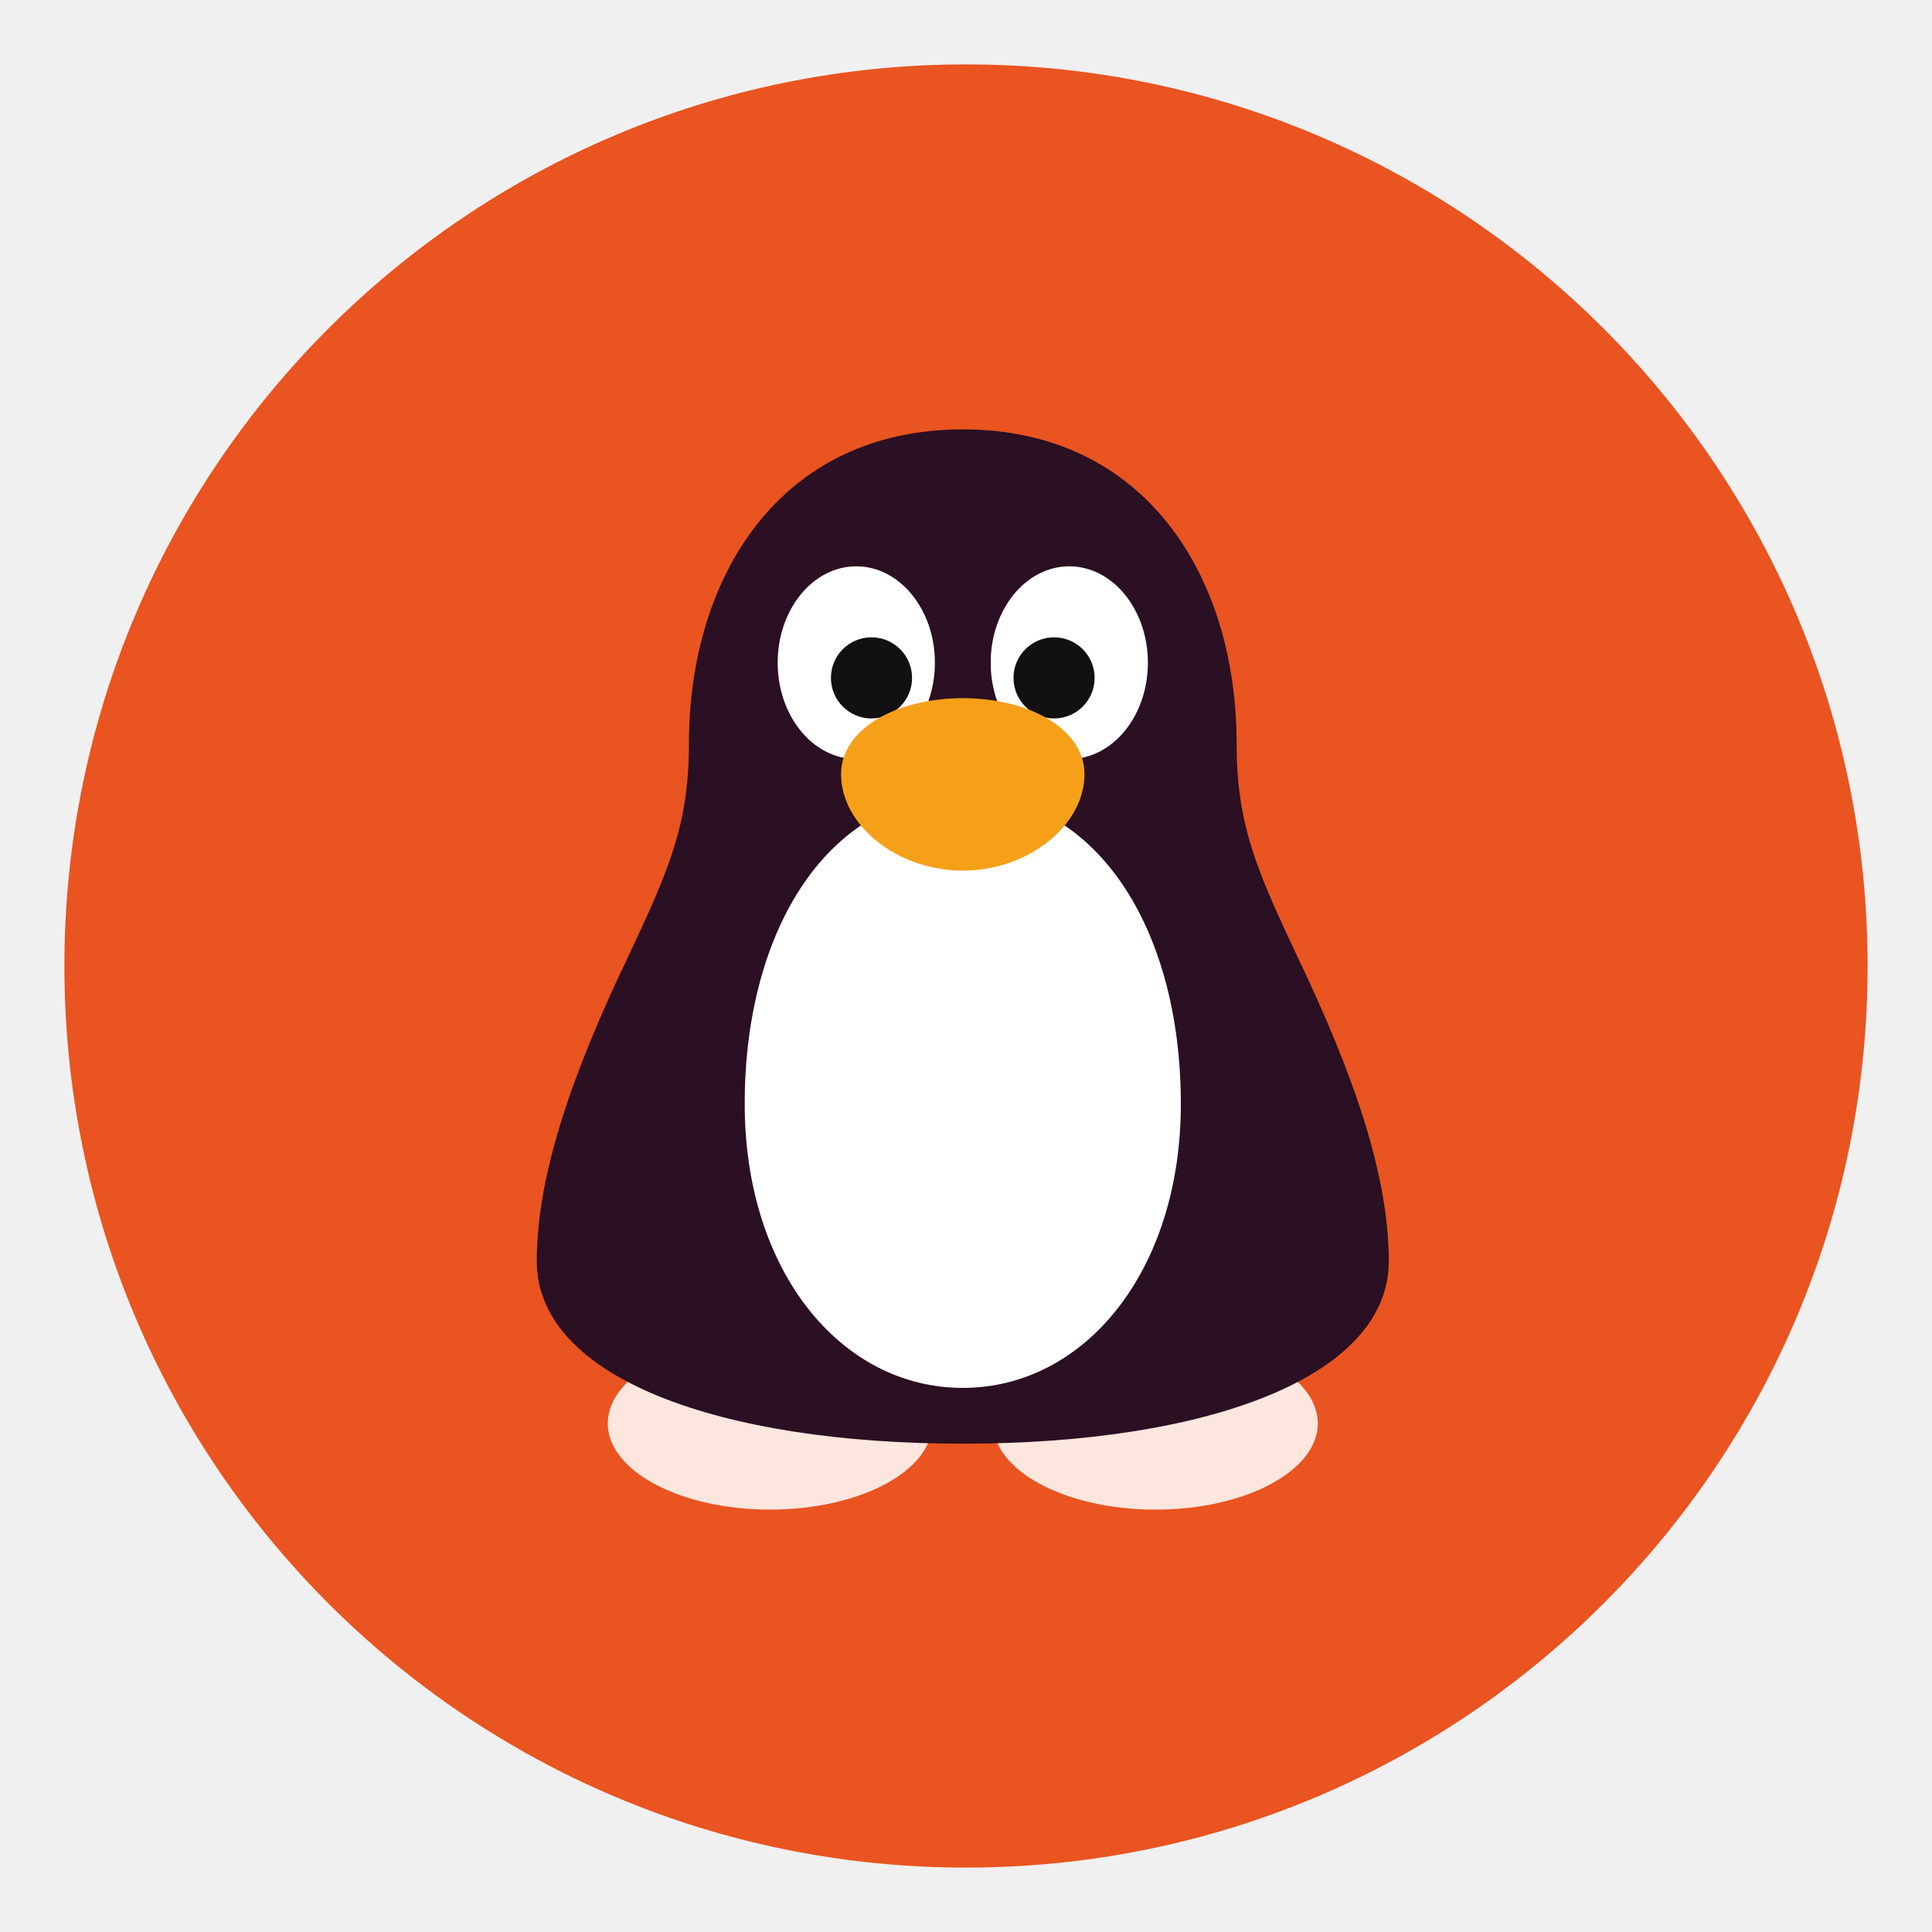
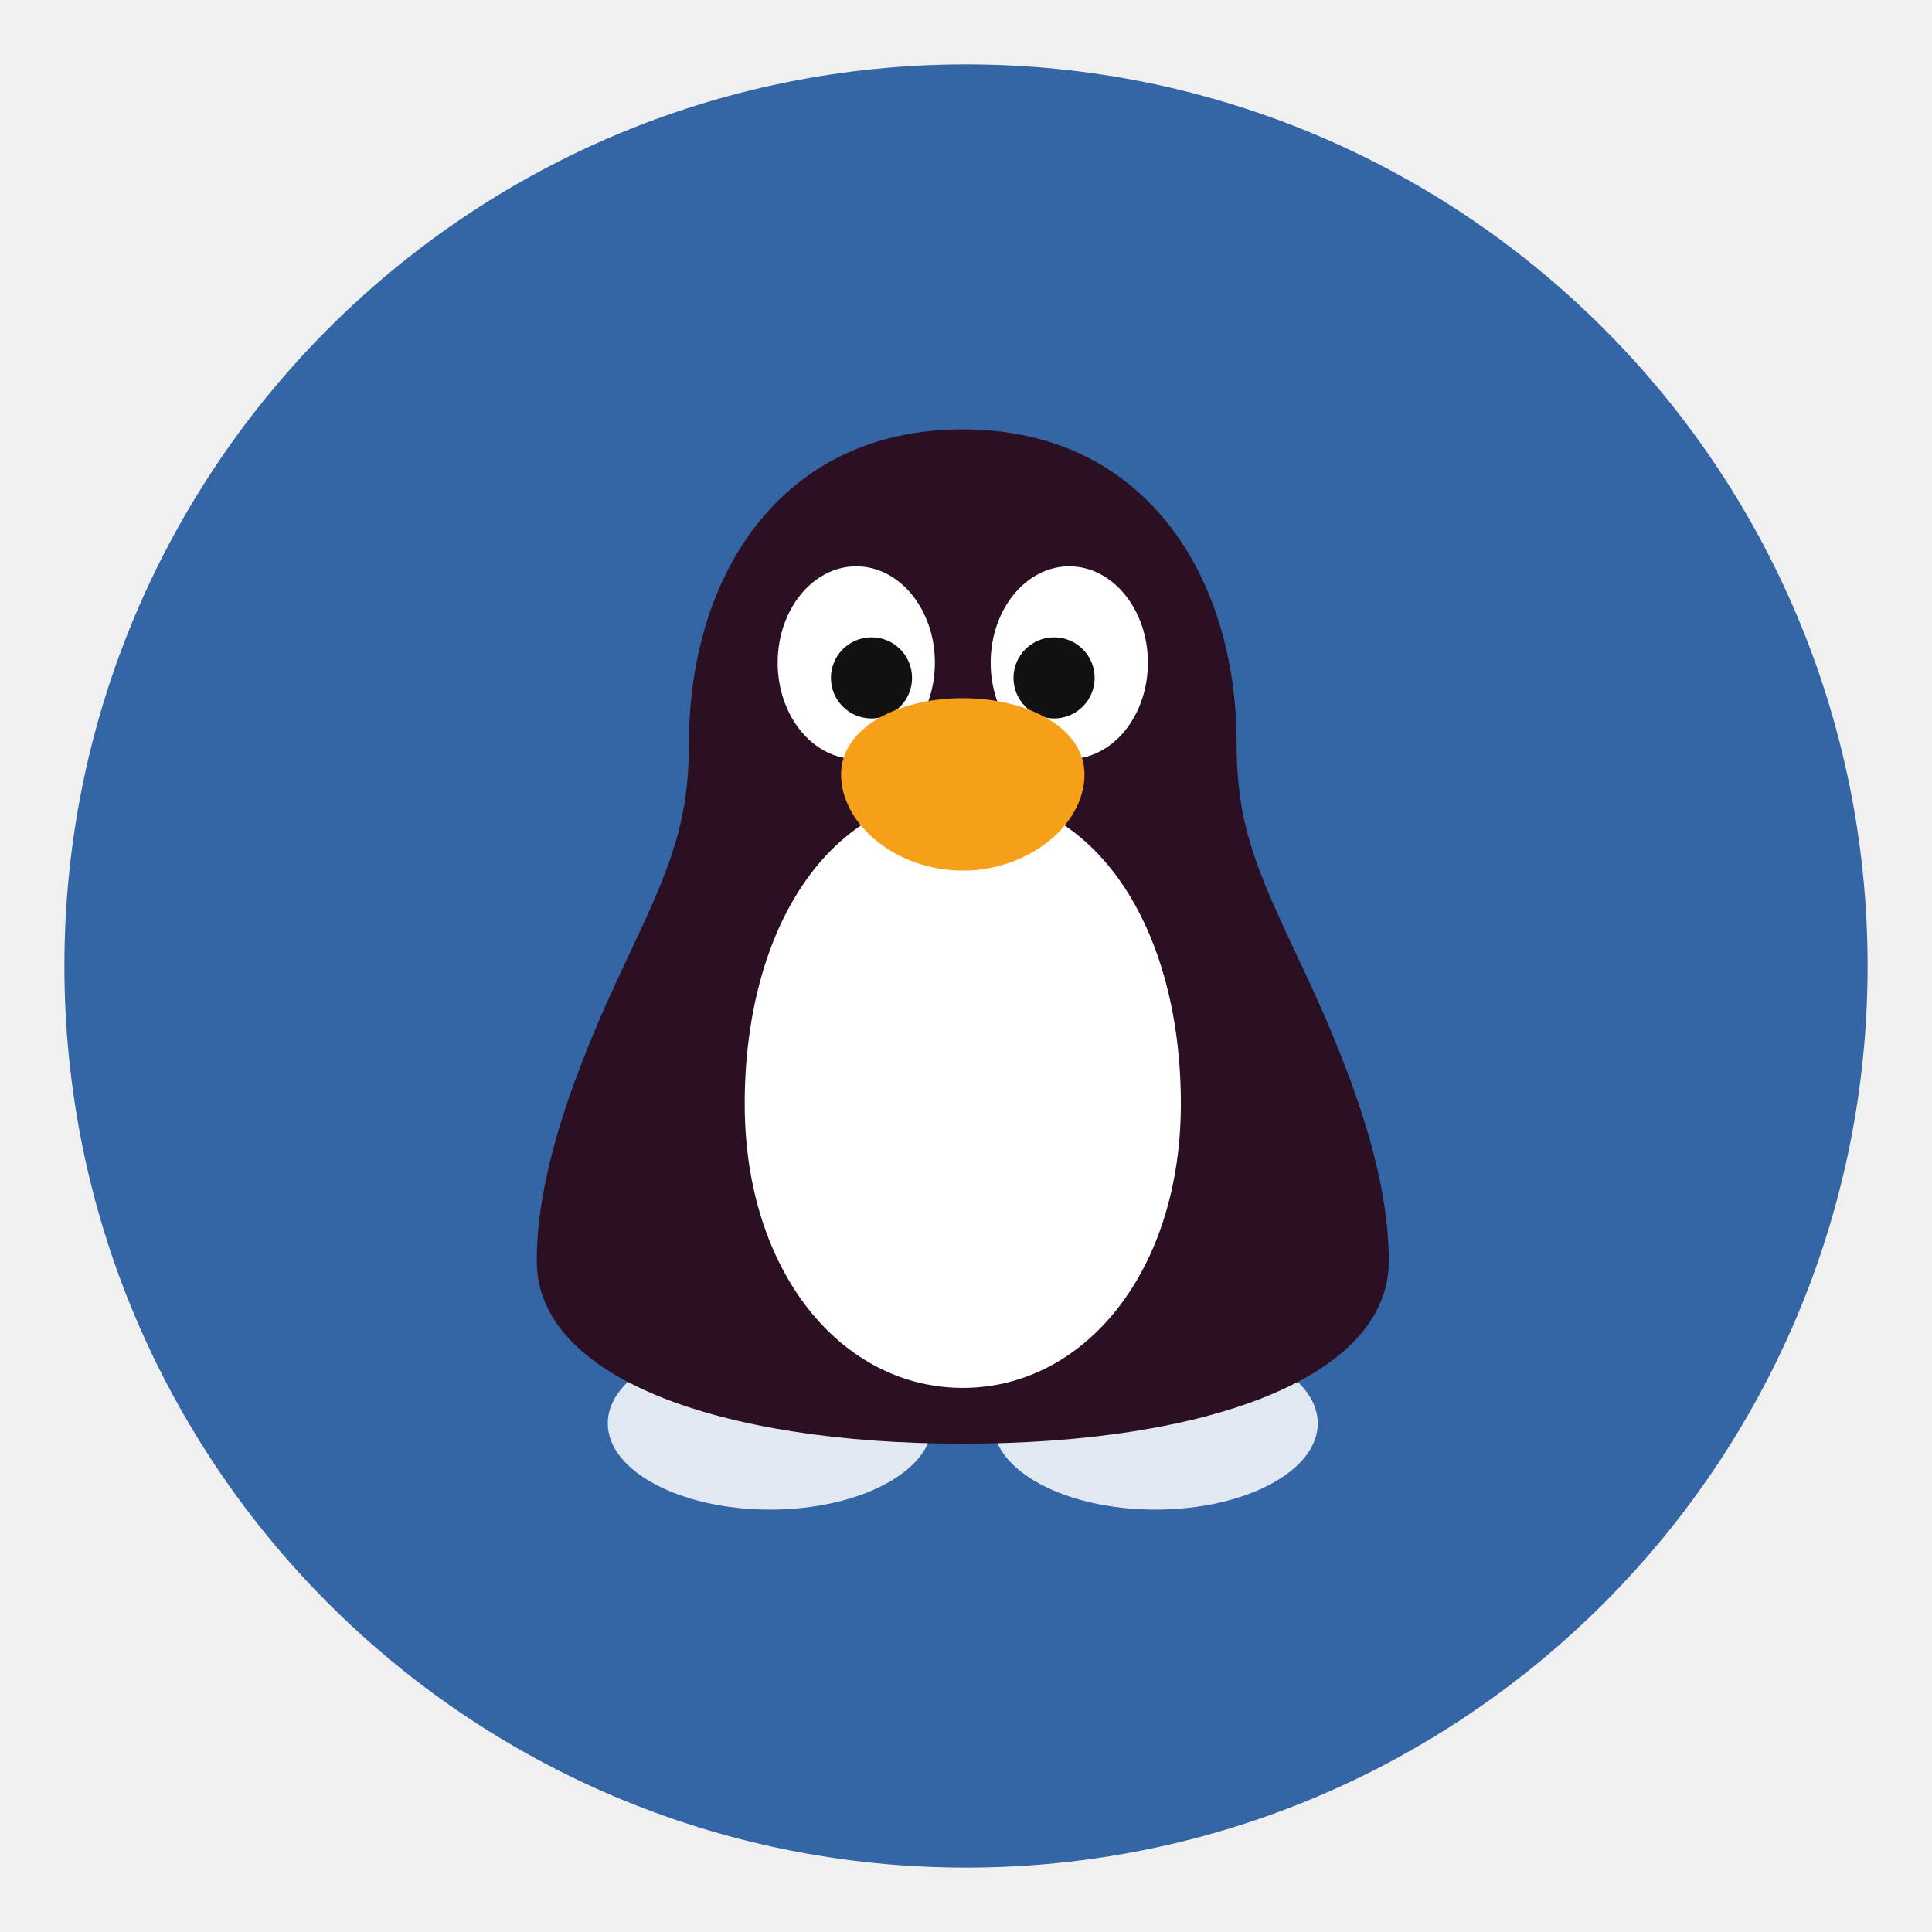
<svg xmlns="http://www.w3.org/2000/svg" viewBox="0 0 24 24" width="24" height="24">
-   <circle cx="12" cy="12" r="11.2" fill="#e95420" />
+   <circle cx="12" cy="12" r="11.2" fill="#3465a4" />
  <g transform="translate(4.4 4.2) scale(.63)">
    <ellipse cx="8.2" cy="21.4" rx="3.2" ry="1.7" fill="#fff" fill-opacity=".85" />
    <ellipse cx="15.8" cy="21.4" rx="3.2" ry="1.7" fill="#fff" fill-opacity=".85" />
    <path d="M12 1.8c-3.6 0-5.4 2.9-5.4 6.2 0 1.6-.4 2.5-1.2 4.2-1.1 2.3-1.8 4.3-1.8 6 0 2.3 3.6 3.6 8.4 3.6s8.4-1.3 8.4-3.6c0-1.7-.7-3.7-1.8-6-.8-1.7-1.2-2.6-1.2-4.2 0-3.3-1.8-6.2-5.4-6.2z" fill="#2b0f22" />
    <path d="M12 9c-2.6 0-4.3 2.6-4.3 6.1 0 3.3 1.9 5.6 4.3 5.6s4.3-2.3 4.3-5.6C16.3 11.6 14.6 9 12 9z" fill="#fff" />
    <ellipse cx="9.9" cy="6.4" rx="1.55" ry="1.9" fill="#fff" />
    <ellipse cx="14.1" cy="6.4" rx="1.55" ry="1.9" fill="#fff" />
    <circle cx="10.2" cy="6.7" r=".8" fill="#111" />
    <circle cx="13.8" cy="6.7" r=".8" fill="#111" />
    <path d="M9.6 8.6c0-.9 1.1-1.5 2.4-1.5s2.4.6 2.4 1.5c0 1-1.1 1.9-2.4 1.9s-2.4-.9-2.4-1.9z" fill="#f6a01a" />
  </g>
</svg>
